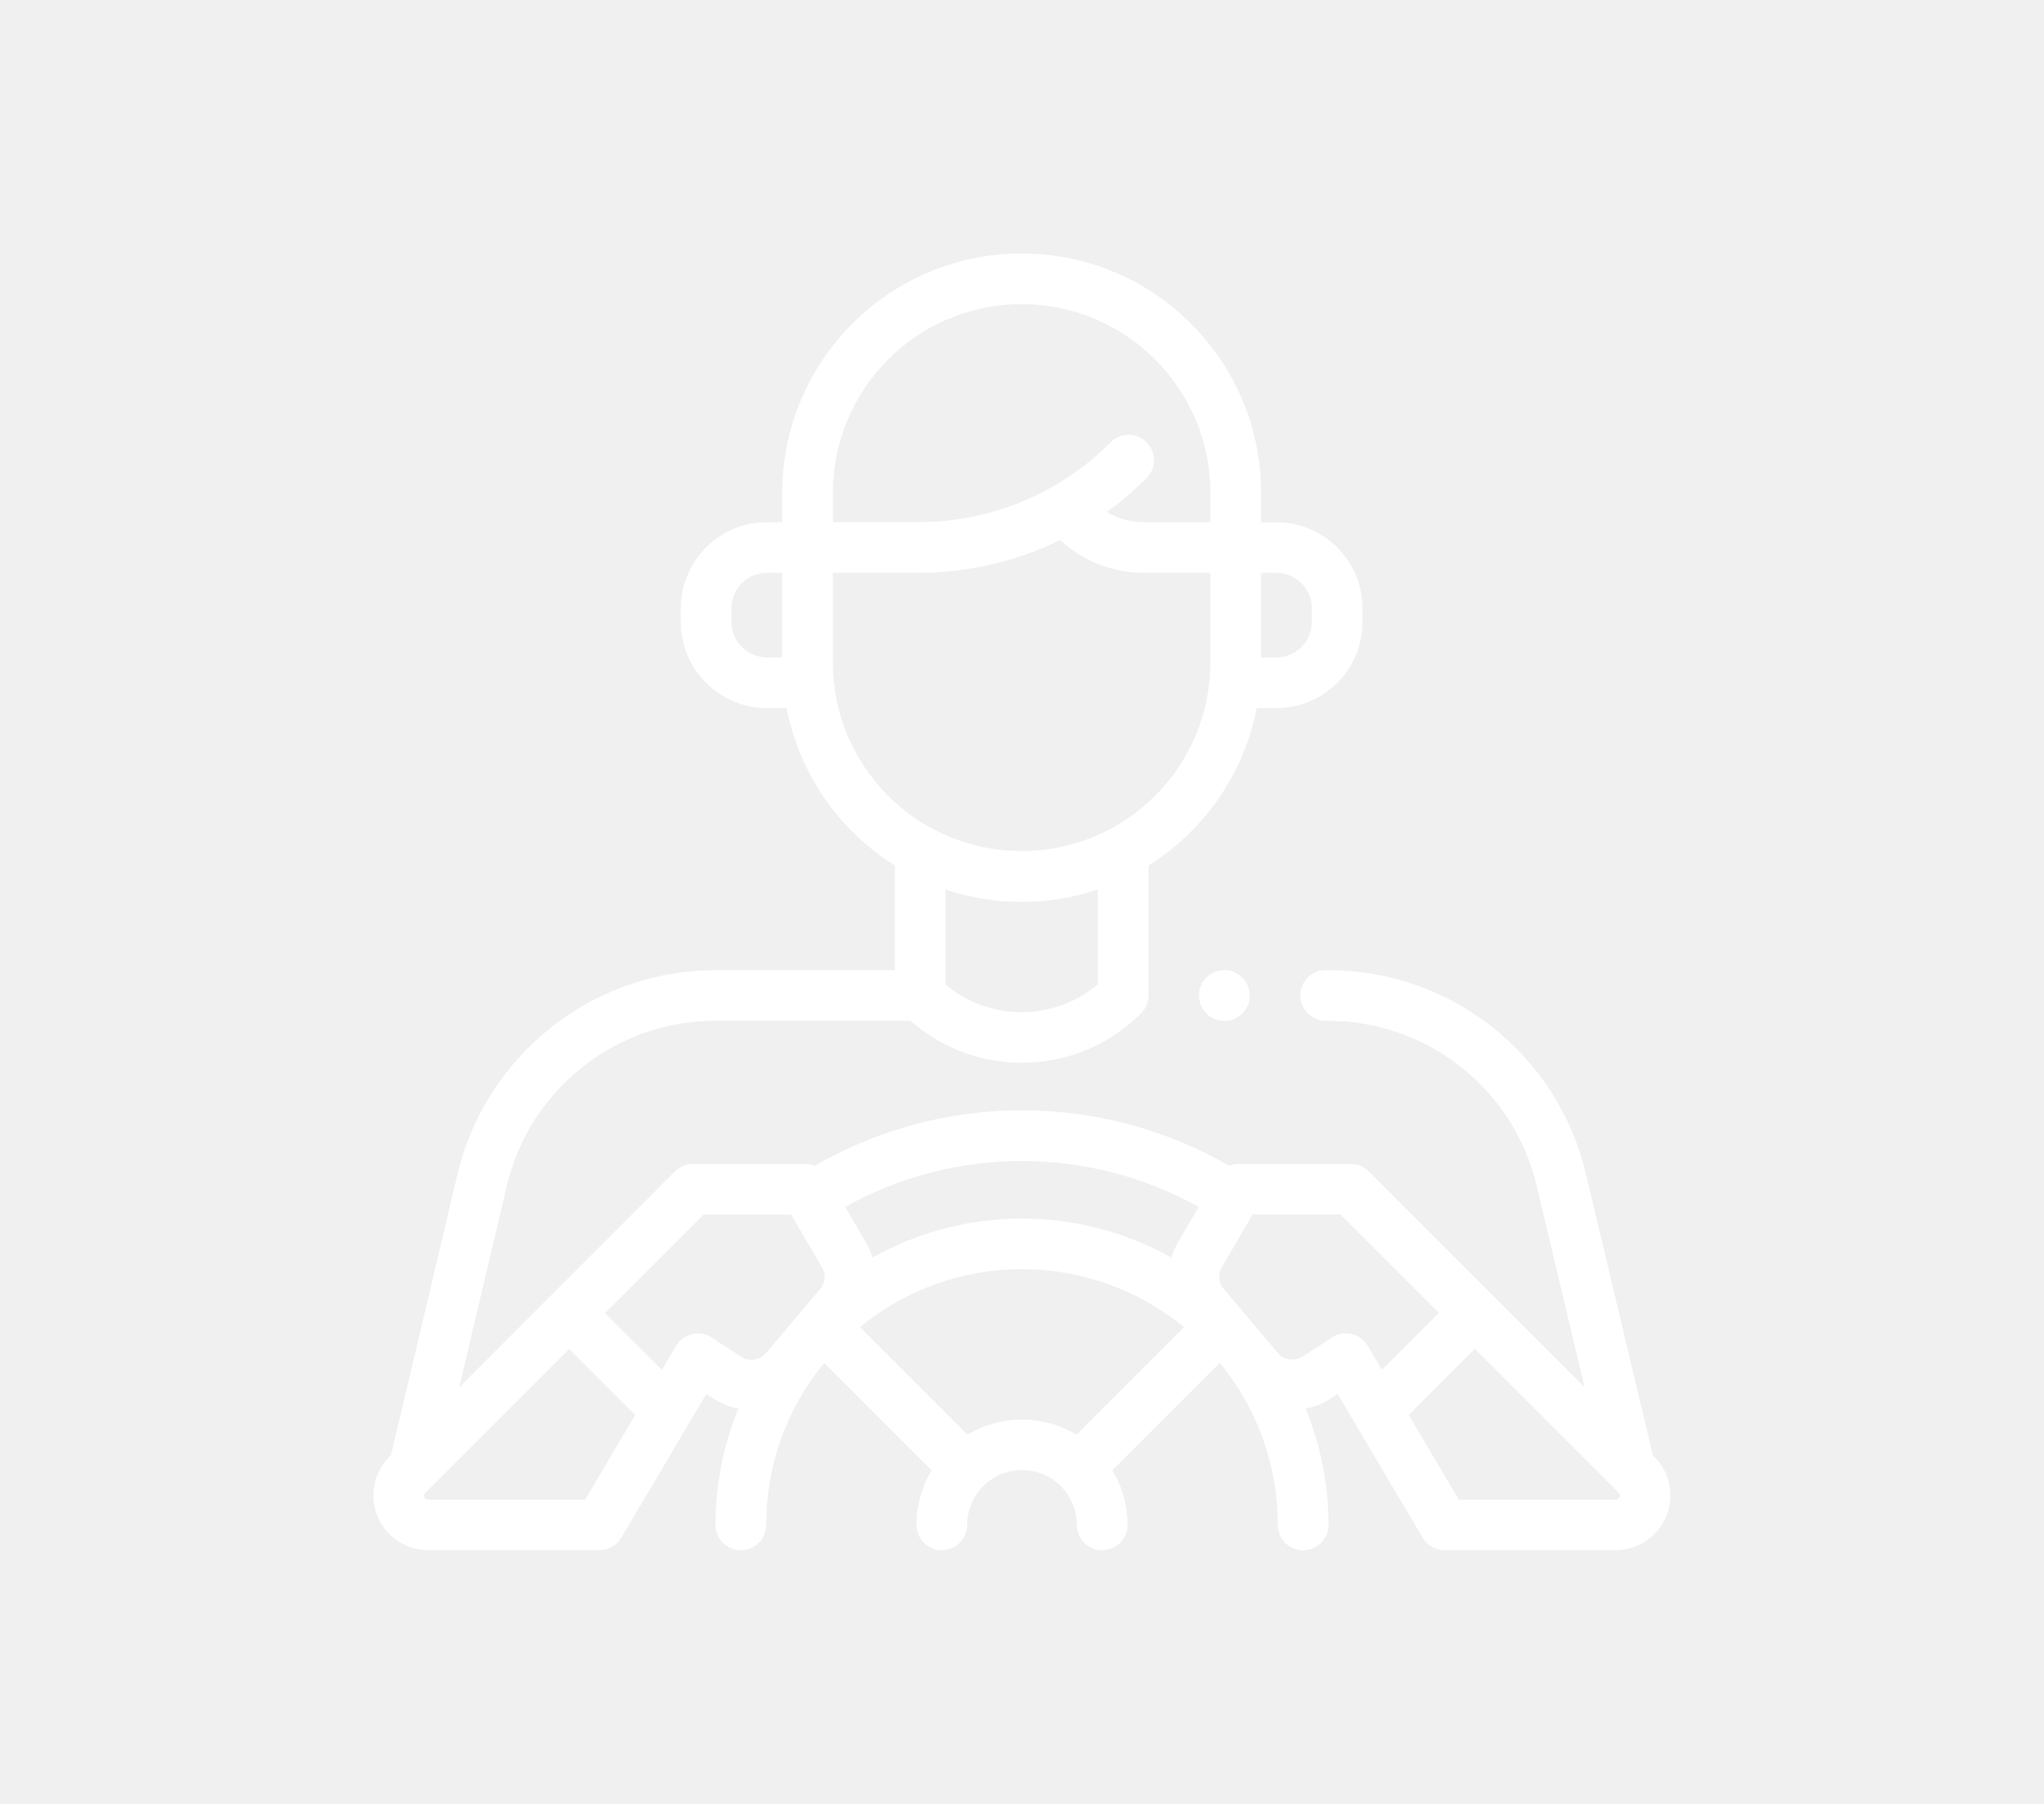
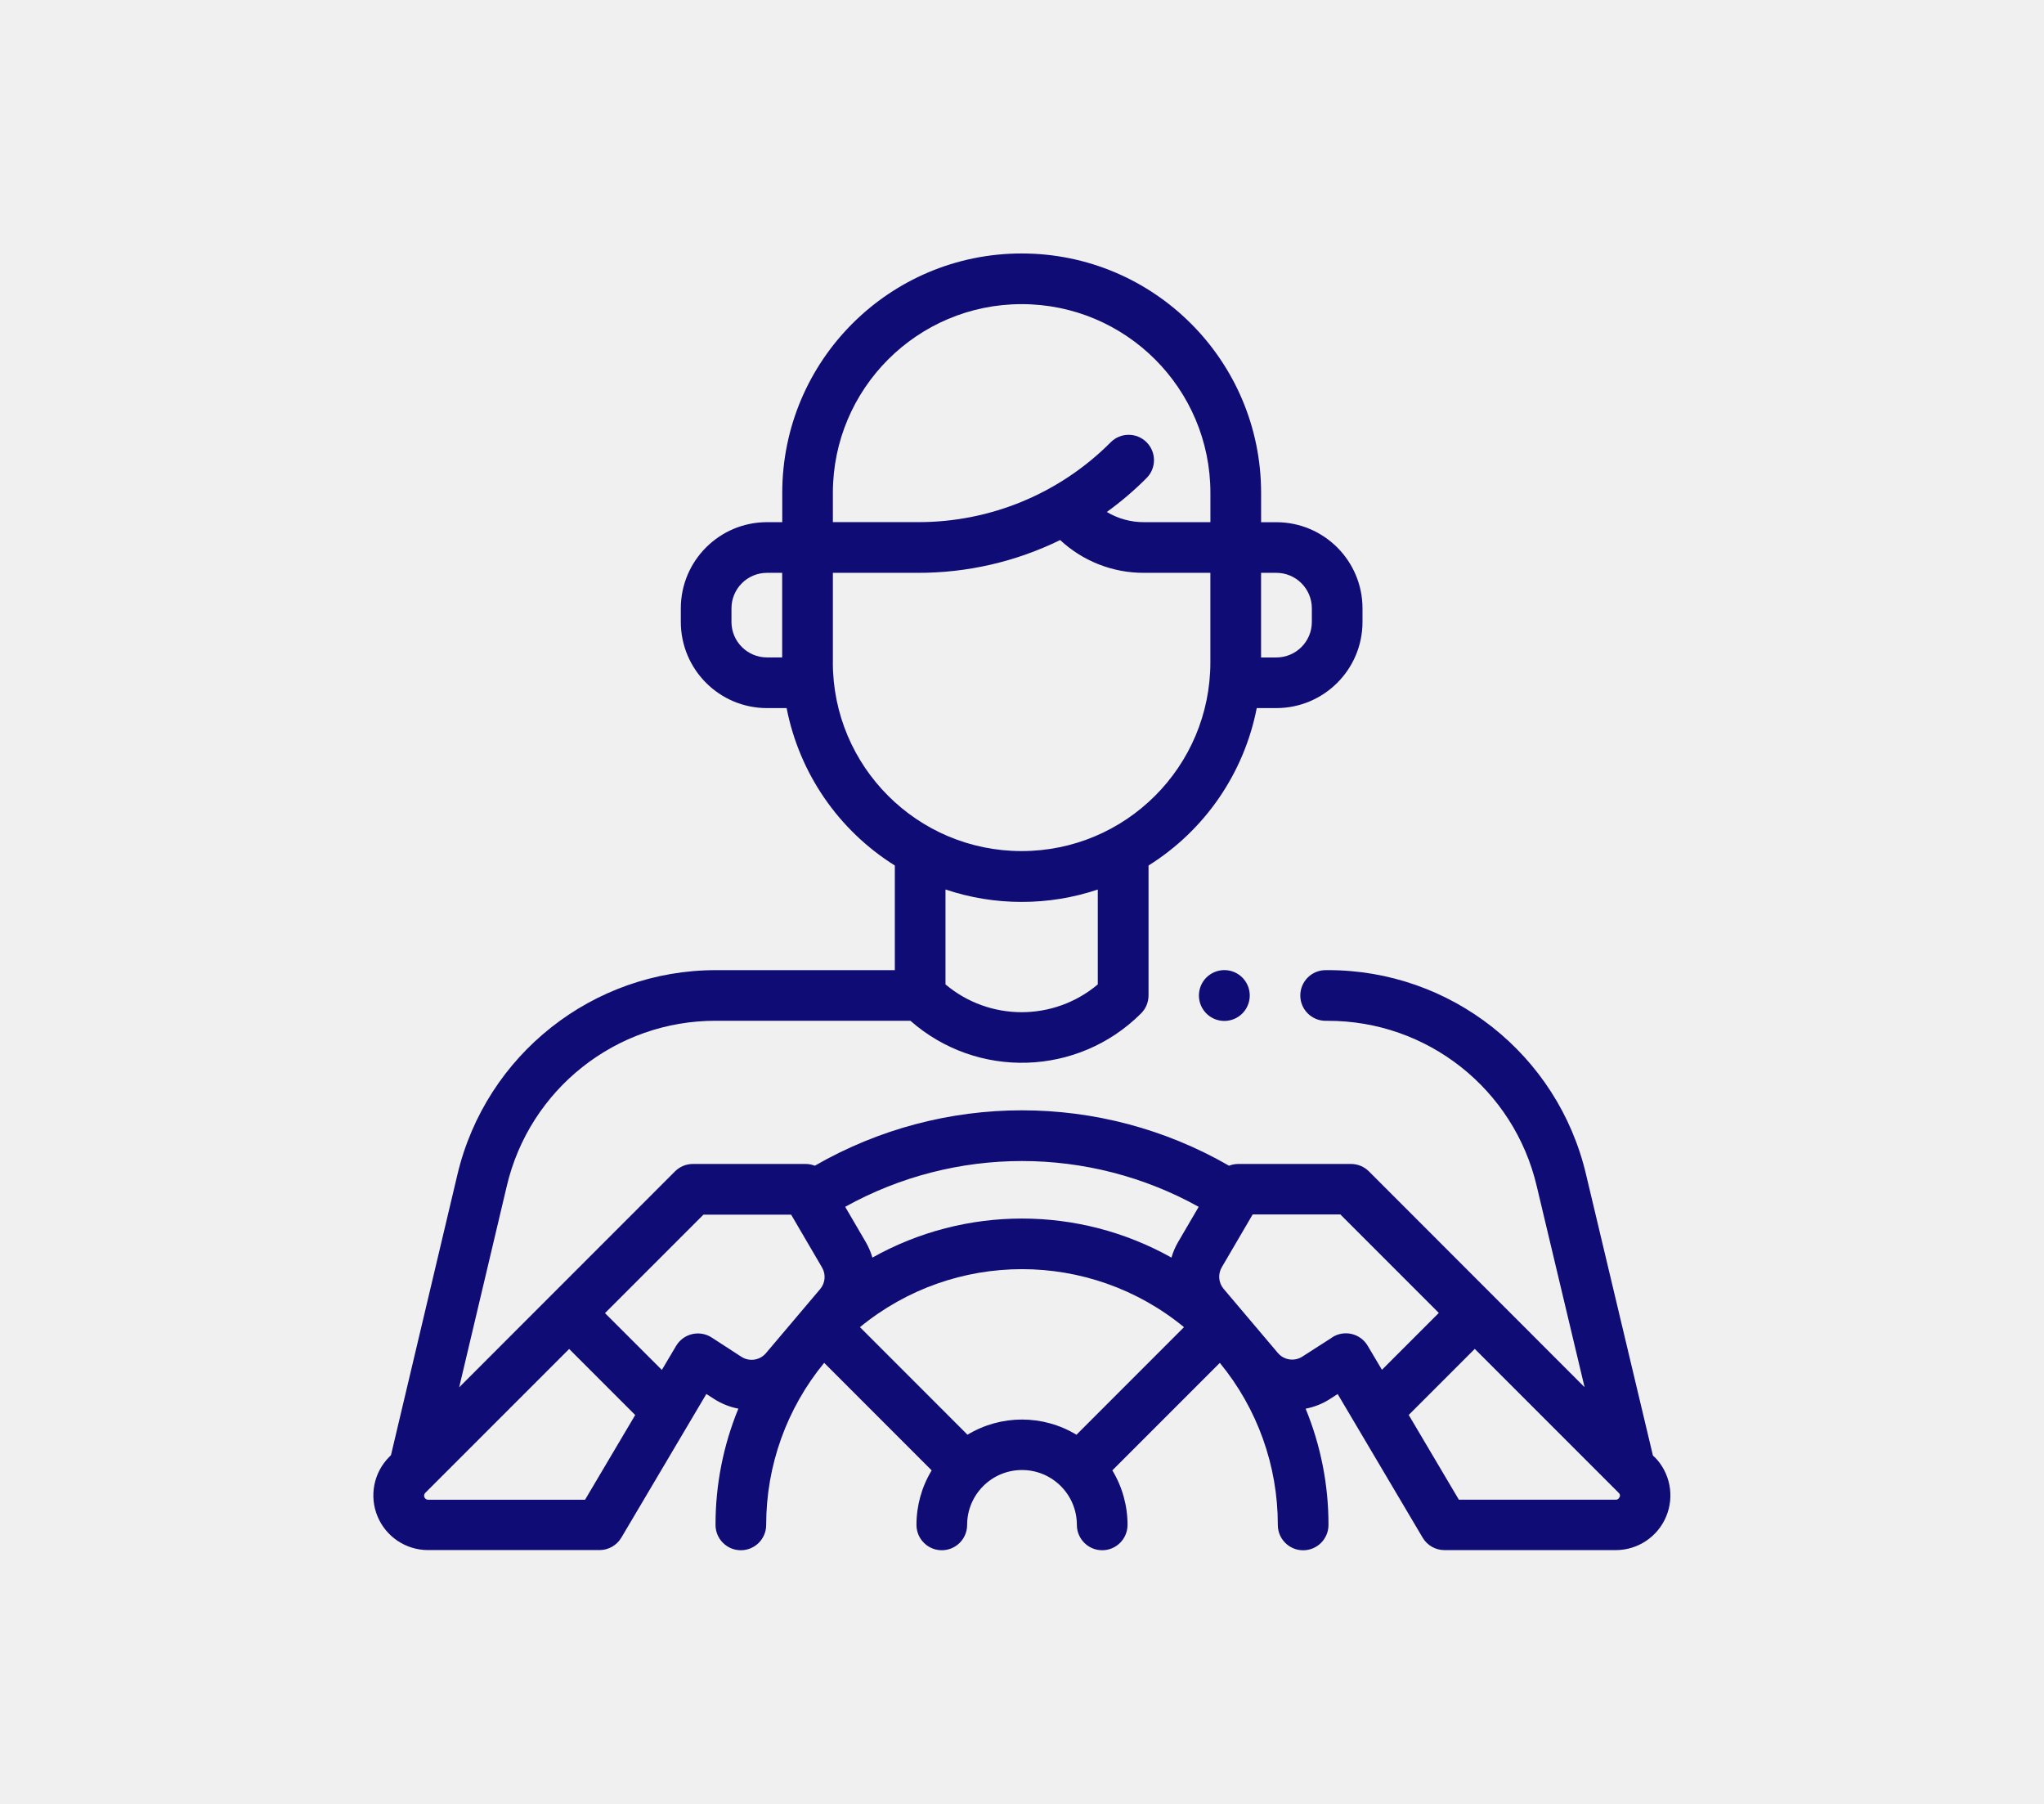
<svg xmlns="http://www.w3.org/2000/svg" width="51" height="45" viewBox="0 0 51 45">
  <defs>
    <clipPath id="clip-_99">
      <rect width="51" height="45" />
    </clipPath>
  </defs>
  <g id="_99" data-name="99" clip-path="url(#clip-_99)">
    <g id="XMLID_1062_" transform="translate(9.316 6.221)">
      <g id="XMLID_727_" transform="translate(0 0.102)">
-         <path id="XMLID_728_" d="M326.209,283.216a.634.634,0,1,0,.447-.185A.636.636,0,0,0,326.209,283.216Z" transform="translate(-305.424 -265.154)" fill="#fff" />
-         <path id="XMLID_1327_" d="M31.966,30.128l-.04-.04-1.669-7.013a6.607,6.607,0,0,0-6.45-5.095h-.047a.632.632,0,0,0,0,1.264h.047a5.348,5.348,0,0,1,5.22,4.124l1.194,5.016L24.84,23a.632.632,0,0,0-.447-.185H21.58a.63.63,0,0,0-.23.044,10.351,10.351,0,0,0-10.335,0,.631.631,0,0,0-.229-.044H7.973A.632.632,0,0,0,7.526,23L2.141,28.387l1.186-5.013a5.347,5.347,0,0,1,5.222-4.131H13.4a4.209,4.209,0,0,0,5.756-.185.632.632,0,0,0,.185-.447V15.37a5.989,5.989,0,0,0,2.7-3.927h.491A2.151,2.151,0,0,0,24.68,9.294V8.954a2.151,2.151,0,0,0-2.148-2.148h-.382V6.076a5.974,5.974,0,0,0-11.948,0v.729H9.82A2.151,2.151,0,0,0,7.671,8.954v.341A2.151,2.151,0,0,0,9.82,11.443h.491a5.989,5.989,0,0,0,2.7,3.927v2.61H8.549a6.63,6.63,0,0,0-6.452,5.1l-1.658,7-.04.04a1.363,1.363,0,0,0,.964,2.327H5.643a.632.632,0,0,0,.544-.31l2.121-3.584.194.125a1.715,1.715,0,0,0,.605.241,7.6,7.6,0,0,0-.57,2.9.632.632,0,0,0,1.264,0,6.353,6.353,0,0,1,1.447-4.043l2.682,2.683a2.617,2.617,0,0,0-.379,1.36.632.632,0,0,0,1.264,0,1.369,1.369,0,1,1,2.738,0,.632.632,0,0,0,1.264,0,2.617,2.617,0,0,0-.379-1.36l2.682-2.682a6.353,6.353,0,0,1,1.447,4.043.632.632,0,0,0,1.264,0,7.6,7.6,0,0,0-.57-2.9,1.715,1.715,0,0,0,.605-.241l.194-.125,2.121,3.584a.632.632,0,0,0,.544.31H31a1.364,1.364,0,0,0,.964-2.327ZM23.416,8.954v.341a.886.886,0,0,1-.885.885h-.382V8.069h.382A.886.886,0,0,1,23.416,8.954ZM11.465,6.076a4.71,4.71,0,0,1,9.42,0v.729H19.226a1.8,1.8,0,0,1-.926-.254,8.18,8.18,0,0,0,.992-.846.632.632,0,1,0-.894-.894,6.761,6.761,0,0,1-4.812,1.993H11.465V6.076ZM8.935,9.294V8.954a.886.886,0,0,1,.885-.885H10.2v2.11H9.819A.886.886,0,0,1,8.935,9.294Zm2.53,1.011V8.069h2.121a8.037,8.037,0,0,0,3.55-.818,3.053,3.053,0,0,0,2.089.818h1.659V10.3a4.71,4.71,0,0,1-9.42,0Zm4.71,5.973a5.95,5.95,0,0,0,1.9-.309v2.367a2.951,2.951,0,0,1-3.8,0V15.968A5.951,5.951,0,0,0,16.175,16.278Zm4.418,7.606-.513.877a1.724,1.724,0,0,0-.167.39,7.632,7.632,0,0,0-7.462,0,1.724,1.724,0,0,0-.167-.39l-.512-.877a9.086,9.086,0,0,1,8.82,0ZM5.282,31.191H1.364a.1.1,0,0,1-.07-.17L4.885,27.43l1.648,1.648Zm3.157-4.048a.632.632,0,0,0-.885.21l-.356.6L5.779,26.536,8.235,24.08h2.189l.771,1.318a.467.467,0,0,1-.047.538l-1.354,1.6a.469.469,0,0,1-.609.091Zm6.384,2.426-2.682-2.683a6.371,6.371,0,0,1,8.085,0L17.543,29.57a2.628,2.628,0,0,0-2.72,0Zm9.1-2.426-.746.479a.468.468,0,0,1-.608-.091l-1.354-1.6a.468.468,0,0,1-.047-.538l.771-1.318h2.189l2.456,2.456-1.419,1.419-.356-.6a.632.632,0,0,0-.886-.21Zm7.167,3.986a.09.09,0,0,1-.092.061H27.084l-1.251-2.114,1.648-1.648,3.592,3.592A.09.09,0,0,1,31.094,31.13Z" transform="translate(0 -0.102)" fill="#fff" />
+         <path id="XMLID_728_" d="M326.209,283.216a.634.634,0,1,0,.447-.185A.636.636,0,0,0,326.209,283.216Z" transform="translate(-305.424 -265.154)" fill="#0f0c75" />
+         <path id="XMLID_1327_" d="M31.966,30.128l-.04-.04-1.669-7.013a6.607,6.607,0,0,0-6.45-5.095h-.047a.632.632,0,0,0,0,1.264h.047a5.348,5.348,0,0,1,5.22,4.124l1.194,5.016L24.84,23a.632.632,0,0,0-.447-.185H21.58a.63.63,0,0,0-.23.044,10.351,10.351,0,0,0-10.335,0,.631.631,0,0,0-.229-.044H7.973A.632.632,0,0,0,7.526,23L2.141,28.387l1.186-5.013a5.347,5.347,0,0,1,5.222-4.131H13.4a4.209,4.209,0,0,0,5.756-.185.632.632,0,0,0,.185-.447V15.37a5.989,5.989,0,0,0,2.7-3.927h.491A2.151,2.151,0,0,0,24.68,9.294V8.954a2.151,2.151,0,0,0-2.148-2.148h-.382V6.076a5.974,5.974,0,0,0-11.948,0v.729H9.82A2.151,2.151,0,0,0,7.671,8.954v.341A2.151,2.151,0,0,0,9.82,11.443h.491a5.989,5.989,0,0,0,2.7,3.927v2.61H8.549a6.63,6.63,0,0,0-6.452,5.1l-1.658,7-.04.04a1.363,1.363,0,0,0,.964,2.327H5.643a.632.632,0,0,0,.544-.31l2.121-3.584.194.125a1.715,1.715,0,0,0,.605.241,7.6,7.6,0,0,0-.57,2.9.632.632,0,0,0,1.264,0,6.353,6.353,0,0,1,1.447-4.043l2.682,2.683a2.617,2.617,0,0,0-.379,1.36.632.632,0,0,0,1.264,0,1.369,1.369,0,1,1,2.738,0,.632.632,0,0,0,1.264,0,2.617,2.617,0,0,0-.379-1.36l2.682-2.682a6.353,6.353,0,0,1,1.447,4.043.632.632,0,0,0,1.264,0,7.6,7.6,0,0,0-.57-2.9,1.715,1.715,0,0,0,.605-.241l.194-.125,2.121,3.584a.632.632,0,0,0,.544.31H31a1.364,1.364,0,0,0,.964-2.327ZM23.416,8.954v.341a.886.886,0,0,1-.885.885h-.382V8.069h.382A.886.886,0,0,1,23.416,8.954ZM11.465,6.076a4.71,4.71,0,0,1,9.42,0v.729H19.226a1.8,1.8,0,0,1-.926-.254,8.18,8.18,0,0,0,.992-.846.632.632,0,1,0-.894-.894,6.761,6.761,0,0,1-4.812,1.993H11.465V6.076ZM8.935,9.294V8.954a.886.886,0,0,1,.885-.885H10.2v2.11H9.819A.886.886,0,0,1,8.935,9.294Zm2.53,1.011V8.069h2.121a8.037,8.037,0,0,0,3.55-.818,3.053,3.053,0,0,0,2.089.818h1.659V10.3a4.71,4.71,0,0,1-9.42,0Zm4.71,5.973a5.95,5.95,0,0,0,1.9-.309v2.367a2.951,2.951,0,0,1-3.8,0V15.968A5.951,5.951,0,0,0,16.175,16.278Zm4.418,7.606-.513.877a1.724,1.724,0,0,0-.167.39,7.632,7.632,0,0,0-7.462,0,1.724,1.724,0,0,0-.167-.39l-.512-.877a9.086,9.086,0,0,1,8.82,0ZM5.282,31.191H1.364a.1.1,0,0,1-.07-.17L4.885,27.43l1.648,1.648Zm3.157-4.048a.632.632,0,0,0-.885.21l-.356.6L5.779,26.536,8.235,24.08h2.189l.771,1.318a.467.467,0,0,1-.047.538l-1.354,1.6a.469.469,0,0,1-.609.091Zm6.384,2.426-2.682-2.683a6.371,6.371,0,0,1,8.085,0L17.543,29.57a2.628,2.628,0,0,0-2.72,0Zm9.1-2.426-.746.479a.468.468,0,0,1-.608-.091l-1.354-1.6a.468.468,0,0,1-.047-.538l.771-1.318h2.189l2.456,2.456-1.419,1.419-.356-.6a.632.632,0,0,0-.886-.21Zm7.167,3.986a.09.09,0,0,1-.092.061H27.084l-1.251-2.114,1.648-1.648,3.592,3.592A.09.09,0,0,1,31.094,31.13Z" transform="translate(0 -0.102)" fill="#0f0c75" />
      </g>
    </g>
  </g>
</svg>
